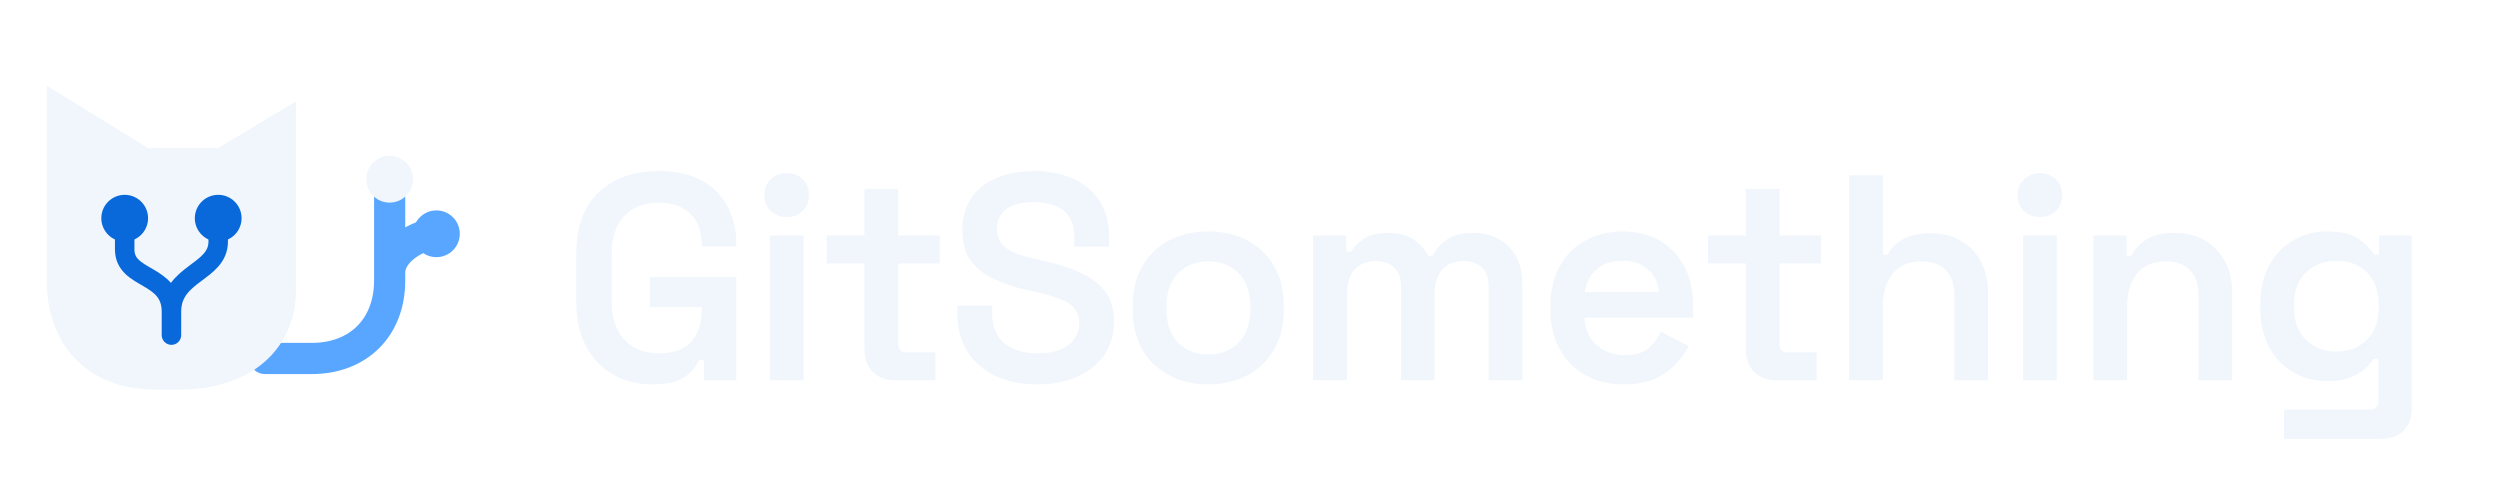
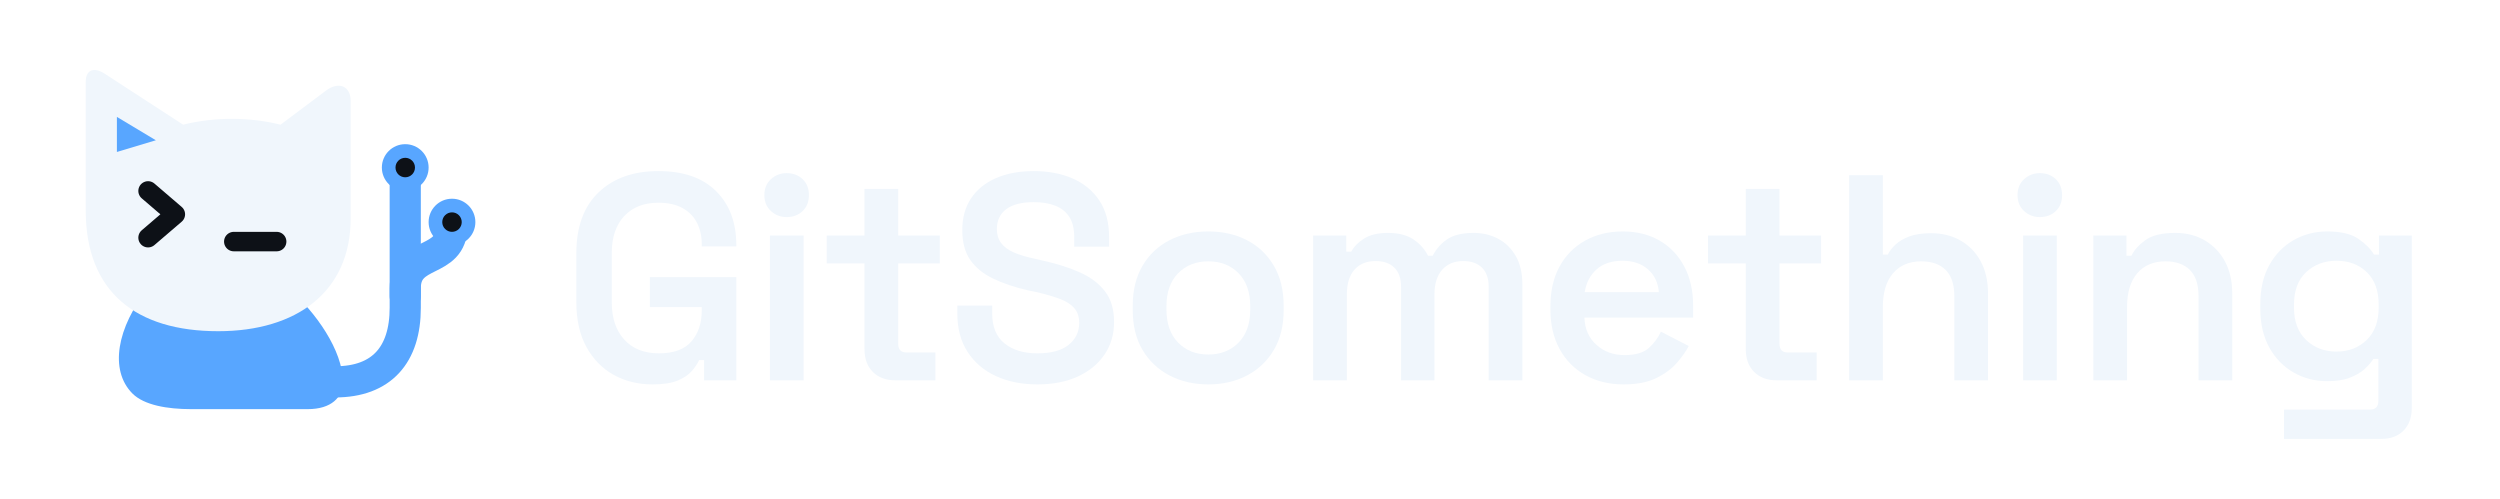
- <svg xmlns="http://www.w3.org/2000/svg" viewBox="0 0 401 80" role="img" aria-labelledby="brand-title">
-   <g transform="scale(1.25)">
-     <g transform="translate(-4 0)">
-       <path d="M38 46H44C50 46 54 42 54 36V24M54 35C54 32 58 30 60 30" fill="none" stroke="#58a6ff" stroke-width="4" stroke-linecap="round" stroke-linejoin="round" />
-       <circle cx="54" cy="23" r="3" fill="#f0f6fc" />
-       <circle cx="60" cy="30" r="3" fill="#58a6ff" />
-       <path d="M10 26V11L23 19H32L42 13V37C42 45 36 50 27 50H24C15 50 10 44 10 36Z" fill="#f0f6fc" />
-       <path d="M20 29V32C20 36 26 35 26 40V43M32 29V31C32 35 26 35 26 40" fill="none" stroke="#0969da" stroke-width="2.5" stroke-linecap="round" stroke-linejoin="round" />
-       <circle cx="20" cy="28" r="3" fill="#0969da" />
-       <circle cx="32" cy="28" r="3" fill="#0969da" />
+ <svg xmlns="http://www.w3.org/2000/svg" viewBox="0 0 401 80" fill="none" role="img" aria-labelledby="brand-title">
+   <g transform="scale(.625)">
+     <g stroke="#58a6ff" stroke-width="8" stroke-linecap="round" stroke-linejoin="round">
+       <path d="M76 98H86C98 98 104 91 104 79V44" />
+       <path d="M104 76V74C104 64 116 68 116 58" />
+     </g>
+     <path class="logo-trace" d="M76 98H86C98 98 104 91 104 79V74C104 64 116 68 116 58" pathLength="1" stroke="#f0f6fc" stroke-width="3.5" stroke-linecap="round" fill="none" opacity="0" />
+     <circle cx="104" cy="43" r="6" fill="#58a6ff" />
+     <circle cx="104" cy="43" r="2.5" fill="#0d1117" />
+     <g class="logo-node">
+       <circle cx="116" cy="57" r="6" fill="#58a6ff" />
+       <circle cx="116" cy="57" r="2.5" fill="#0d1117" />
+     </g>
+     <path d="M38 74C30 84 28 95 34 101C37 104 43 105 49 105H79C85 105 88 102 88 98C88 90 81 80 74 74Z" fill="#58a6ff" />
+     <g class="logo-head">
+       <path d="M22 54V21C22 18 24 17 27 19L47 32C55 30 64 30 72 32L84 23C87 21 90 22 90 26V56C90 75 76 85 56 85C35 85 22 75 22 54Z" fill="#f0f6fc" />
+       <path d="M30 30L40 36L30 39Z" fill="#58a6ff" />
+       <g class="logo-prompt" stroke="#0d1117" stroke-width="5" stroke-linecap="round" stroke-linejoin="round">
+         <path d="M38 49L45 55L38 61" />
+         <path d="M60 62H71" />
+       </g>
    </g>
  </g>
  <g fill="#f0f6fc">
    <path d="M104.664 61.658Q101.186 61.658 98.436 60.13Q95.687 58.603 94.066 55.666Q92.444 52.728 92.444 48.451V40.649Q92.444 34.257 96.016 30.85Q99.588 27.442 105.604 27.442Q111.62 27.442 114.863 30.662Q118.106 33.881 118.106 39.333V39.521H112.56V39.145Q112.56 37.265 111.808 35.761Q111.056 34.257 109.505 33.388Q107.954 32.518 105.604 32.518Q102.126 32.518 100.129 34.657Q98.131 36.795 98.131 40.555V48.545Q98.131 52.258 100.129 54.467Q102.126 56.676 105.698 56.676Q109.27 56.676 110.915 54.749Q112.56 52.822 112.56 49.814V49.25H104.241V44.456H118.106V61.0H112.936V57.757H112.137Q111.761 58.603 110.962 59.52Q110.163 60.436 108.683 61.047Q107.202 61.658 104.664 61.658Z" />
    <path d="M123.498 61.0V37.782H128.903V61.0ZM126.177 34.821Q124.72 34.821 123.662 33.858Q122.605 32.894 122.605 31.296Q122.605 29.698 123.662 28.735Q124.72 27.771 126.177 27.771Q127.728 27.771 128.738 28.735Q129.749 29.698 129.749 31.296Q129.749 32.894 128.738 33.858Q127.728 34.821 126.177 34.821Z" />
    <path d="M143.601 61.0Q141.345 61.0 140.005 59.66Q138.666 58.321 138.666 56.018V42.247H132.603V37.782H138.666V30.309H144.071V37.782H150.745V42.247H144.071V55.125Q144.071 56.535 145.387 56.535H150.04V61.0Z" />
    <path d="M166.383 61.658Q162.623 61.658 159.732 60.319Q156.842 58.979 155.197 56.441Q153.552 53.903 153.552 50.237V49.015H159.145V50.237Q159.145 53.48 161.119 55.078Q163.093 56.676 166.383 56.676Q169.72 56.676 171.412 55.313Q173.104 53.95 173.104 51.788Q173.104 50.331 172.305 49.415Q171.506 48.498 169.978 47.934Q168.451 47.37 166.289 46.853L164.879 46.571Q161.636 45.819 159.262 44.668Q156.889 43.516 155.62 41.683Q154.351 39.85 154.351 36.889Q154.351 33.928 155.761 31.813Q157.171 29.698 159.756 28.57Q162.341 27.442 165.819 27.442Q169.297 27.442 172.023 28.617Q174.749 29.792 176.323 32.142Q177.898 34.492 177.898 38.017V39.568H172.305V38.017Q172.305 35.996 171.506 34.774Q170.707 33.552 169.25 32.988Q167.793 32.424 165.819 32.424Q162.905 32.424 161.401 33.552Q159.897 34.68 159.897 36.748Q159.897 38.064 160.578 38.98Q161.26 39.897 162.599 40.484Q163.939 41.072 165.96 41.495L167.37 41.824Q170.754 42.576 173.292 43.728Q175.83 44.879 177.263 46.759Q178.697 48.639 178.697 51.647Q178.697 54.608 177.169 56.864Q175.642 59.12 172.892 60.389Q170.143 61.658 166.383 61.658Z" />
    <path d="M193.818 61.658Q190.34 61.658 187.59 60.224Q184.841 58.791 183.266 56.136Q181.692 53.48 181.692 49.767V49.015Q181.692 45.302 183.266 42.623Q184.841 39.944 187.59 38.534Q190.34 37.124 193.818 37.124Q197.296 37.124 200.022 38.534Q202.748 39.944 204.322 42.623Q205.897 45.302 205.897 49.015V49.767Q205.897 53.48 204.322 56.136Q202.748 58.791 200.022 60.224Q197.296 61.658 193.818 61.658ZM193.818 56.864Q196.779 56.864 198.659 54.96Q200.539 53.057 200.539 49.626V49.156Q200.539 45.725 198.659 43.822Q196.779 41.918 193.818 41.918Q190.857 41.918 188.977 43.822Q187.097 45.725 187.097 49.156V49.626Q187.097 53.057 188.977 54.96Q190.857 56.864 193.818 56.864Z" />
    <path d="M210.631 61.0V37.782H215.942V40.367H216.741Q217.352 39.192 218.785 38.275Q220.219 37.359 222.616 37.359Q225.154 37.359 226.705 38.393Q228.256 39.427 229.055 41.025H229.807Q230.606 39.427 232.11 38.393Q233.614 37.359 236.387 37.359Q238.549 37.359 240.311 38.299Q242.074 39.239 243.131 41.072Q244.189 42.905 244.189 45.631V61.0H238.784V46.007Q238.784 43.986 237.703 42.928Q236.622 41.871 234.695 41.871Q232.58 41.871 231.334 43.257Q230.089 44.644 230.089 47.229V61.0H224.731V46.007Q224.731 43.986 223.65 42.928Q222.569 41.871 220.642 41.871Q218.48 41.871 217.258 43.257Q216.036 44.644 216.036 47.229V61.0Z" />
    <path d="M260.438 61.658Q256.96 61.658 254.304 60.178Q251.649 58.697 250.168 55.995Q248.688 53.292 248.688 49.673V49.109Q248.688 45.443 250.145 42.764Q251.602 40.085 254.234 38.605Q256.866 37.124 260.297 37.124Q263.681 37.124 266.219 38.605Q268.757 40.085 270.167 42.764Q271.577 45.443 271.577 49.015V50.942H254.14Q254.234 53.668 256.067 55.313Q257.9 56.958 260.579 56.958Q263.211 56.958 264.48 55.806Q265.749 54.655 266.407 53.198L270.872 55.501Q270.214 56.77 268.969 58.203Q267.723 59.637 265.655 60.648Q263.587 61.658 260.438 61.658ZM254.187 46.853H266.078Q265.89 44.55 264.315 43.187Q262.741 41.824 260.25 41.824Q257.665 41.824 256.114 43.187Q254.563 44.55 254.187 46.853Z" />
    <path d="M284.959 61.0Q282.703 61.0 281.364 59.66Q280.024 58.321 280.024 56.018V42.247H273.961V37.782H280.024V30.309H285.429V37.782H292.103V42.247H285.429V55.125Q285.429 56.535 286.745 56.535H291.398V61.0Z" />
    <path d="M296.602 61.0V28.1H302.007V40.837H302.806Q303.182 40.038 304.028 39.239Q304.874 38.44 306.26 37.923Q307.647 37.406 309.762 37.406Q312.441 37.406 314.509 38.605Q316.577 39.803 317.728 41.965Q318.88 44.127 318.88 47.088V61.0H313.475V47.511Q313.475 44.691 312.088 43.305Q310.702 41.918 308.164 41.918Q305.297 41.918 303.652 43.822Q302.007 45.725 302.007 49.25V61.0Z" />
    <path d="M324.507 61.0V37.782H329.912V61.0ZM327.186 34.821Q325.729 34.821 324.672 33.858Q323.614 32.894 323.614 31.296Q323.614 29.698 324.672 28.735Q325.729 27.771 327.186 27.771Q328.737 27.771 329.748 28.735Q330.758 29.698 330.758 31.296Q330.758 32.894 329.748 33.858Q328.737 34.821 327.186 34.821Z" />
    <path d="M335.774 61.0V37.782H341.085V41.025H341.884Q342.495 39.709 344.093 38.534Q345.691 37.359 348.934 37.359Q351.613 37.359 353.681 38.581Q355.749 39.803 356.901 41.965Q358.052 44.127 358.052 47.088V61.0H352.647V47.511Q352.647 44.691 351.26 43.305Q349.874 41.918 347.336 41.918Q344.469 41.918 342.824 43.822Q341.179 45.725 341.179 49.25V61.0Z" />
    <path d="M362.551 49.485V48.78Q362.551 45.114 364.008 42.505Q365.465 39.897 367.909 38.51Q370.353 37.124 373.267 37.124Q376.557 37.124 378.273 38.299Q379.988 39.474 380.787 40.837H381.586V37.782H386.85V65.418Q386.85 67.721 385.534 69.061Q384.218 70.4 381.962 70.4H366.358V65.7H380.129Q381.492 65.7 381.492 64.29V57.569H380.693Q380.176 58.368 379.283 59.191Q378.39 60.013 376.933 60.577Q375.476 61.141 373.267 61.141Q370.353 61.141 367.909 59.755Q365.465 58.368 364.008 55.76Q362.551 53.151 362.551 49.485ZM374.771 56.394Q377.685 56.394 379.612 54.537Q381.539 52.681 381.539 49.344V48.874Q381.539 45.49 379.636 43.657Q377.732 41.824 374.771 41.824Q371.857 41.824 369.907 43.657Q367.956 45.49 367.956 48.874V49.344Q367.956 52.681 369.907 54.537Q371.857 56.394 374.771 56.394Z" />
  </g>
</svg>
